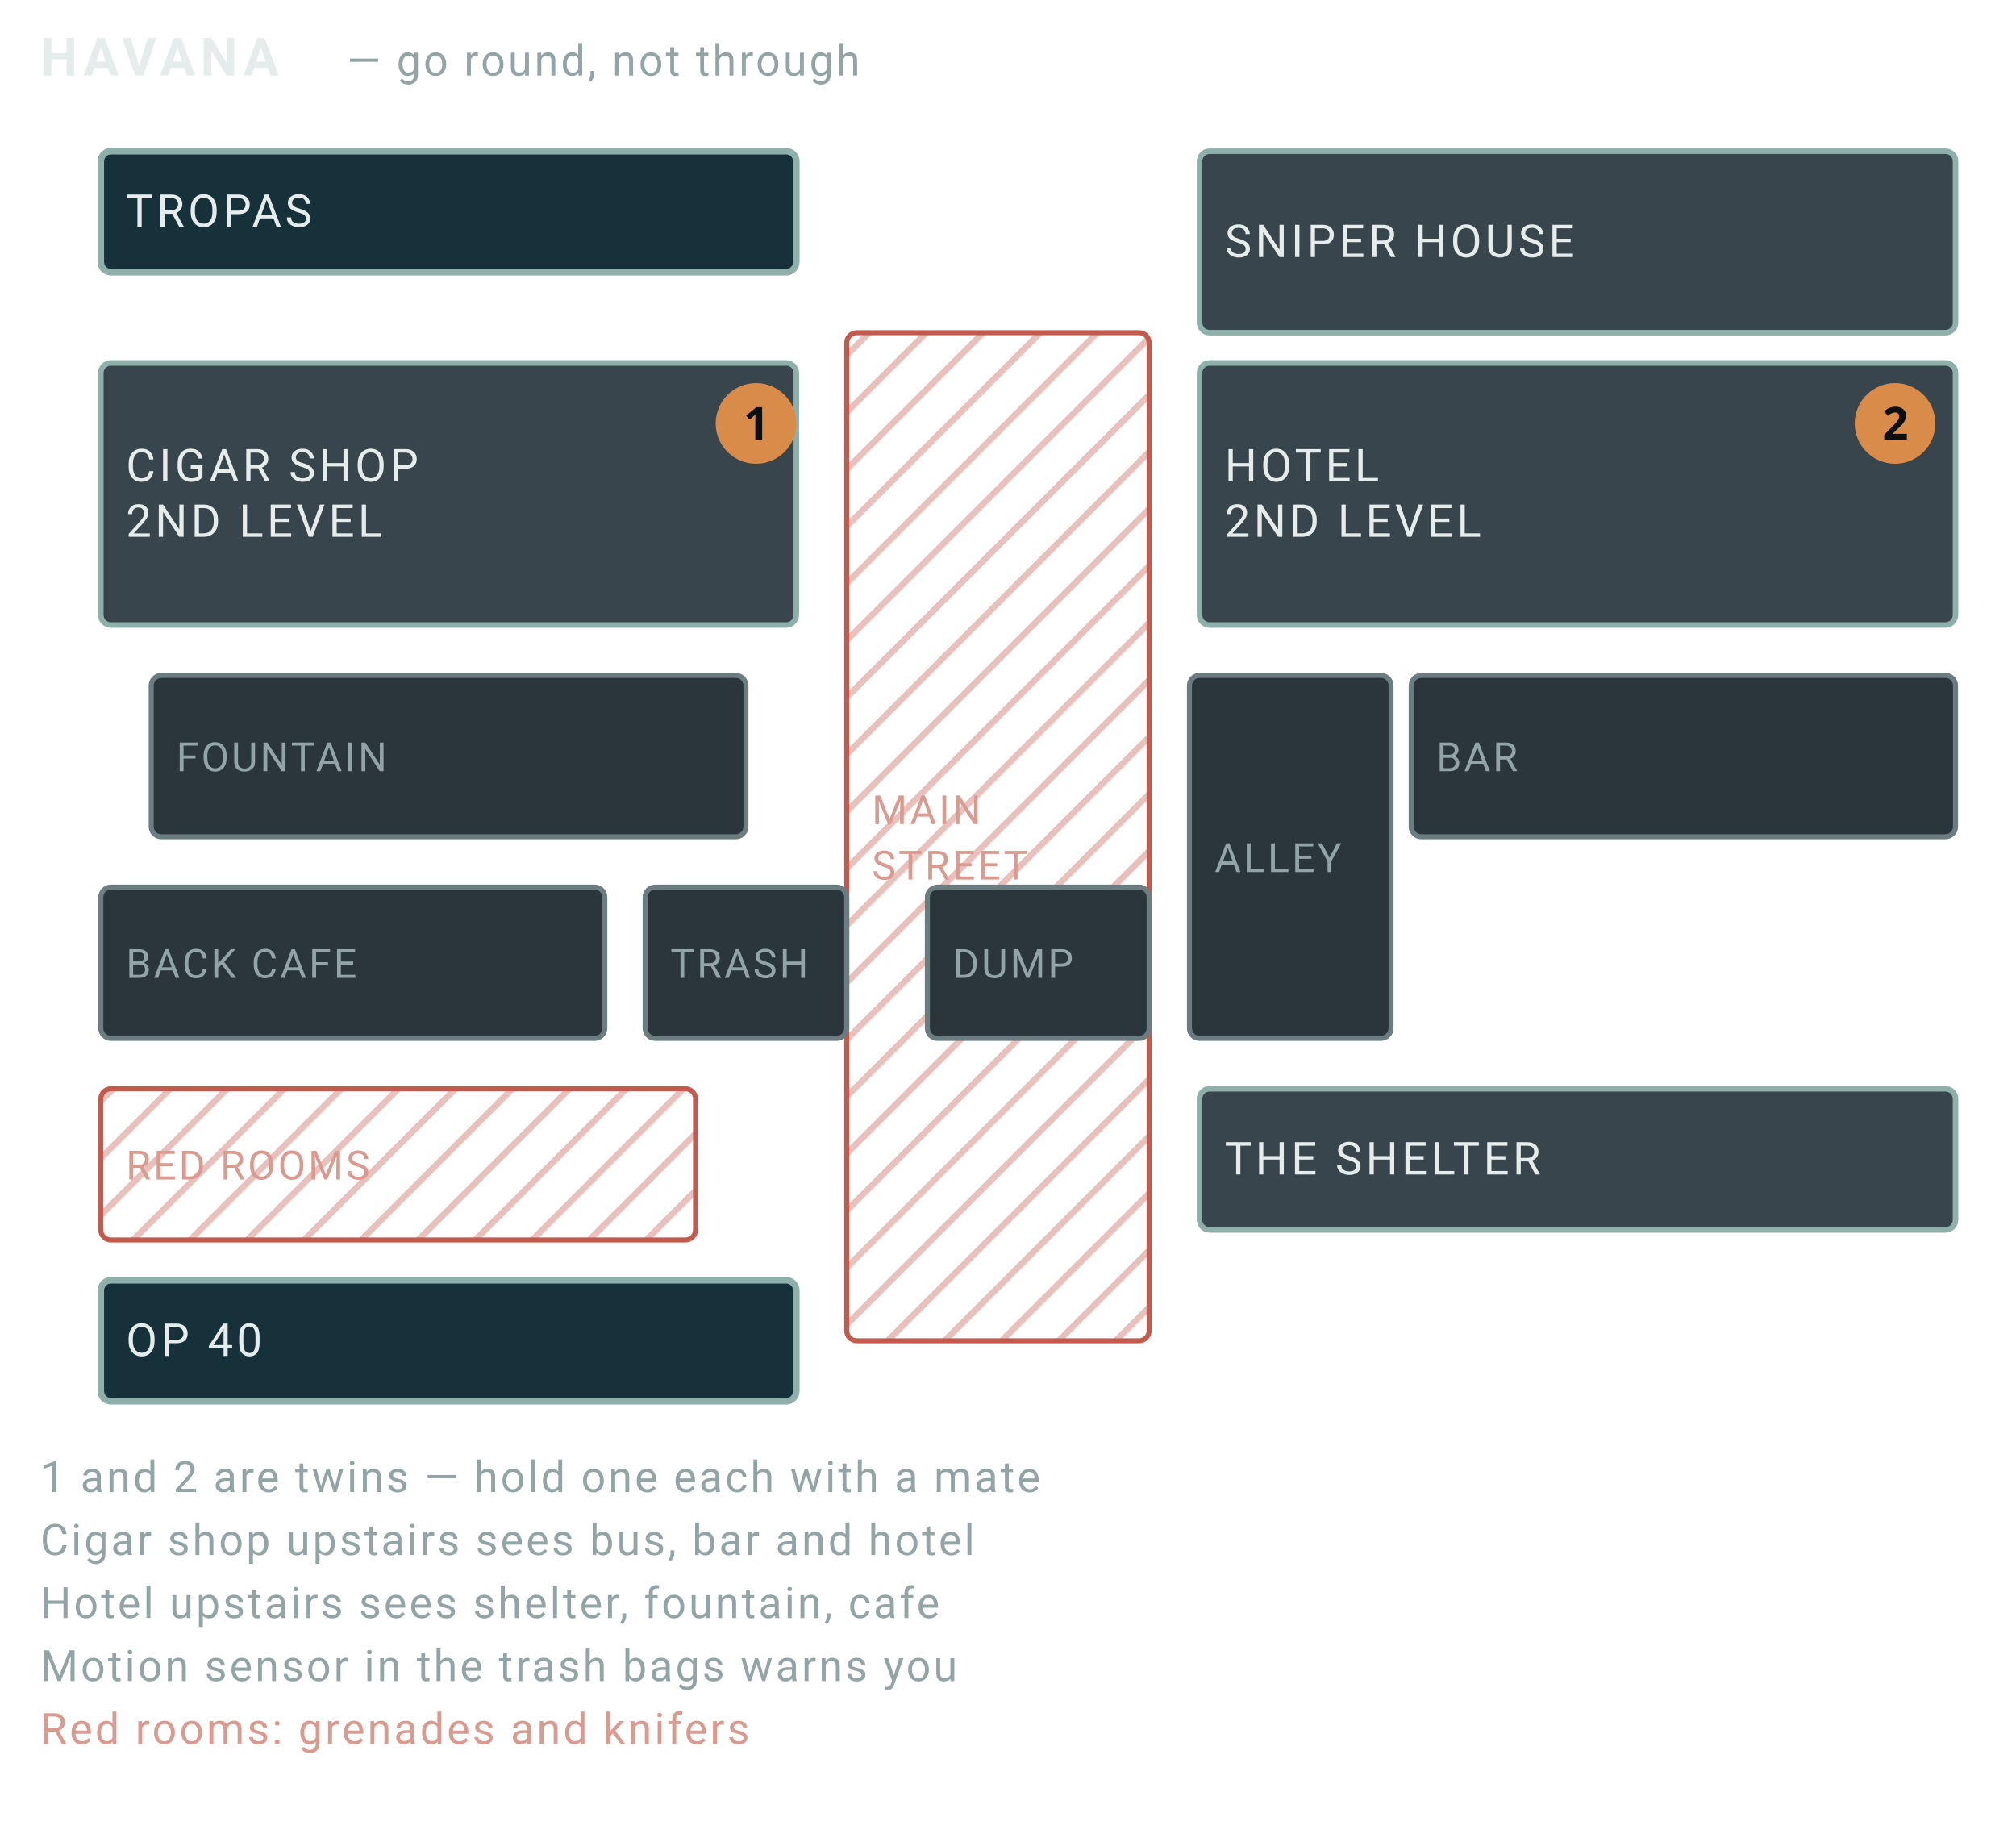
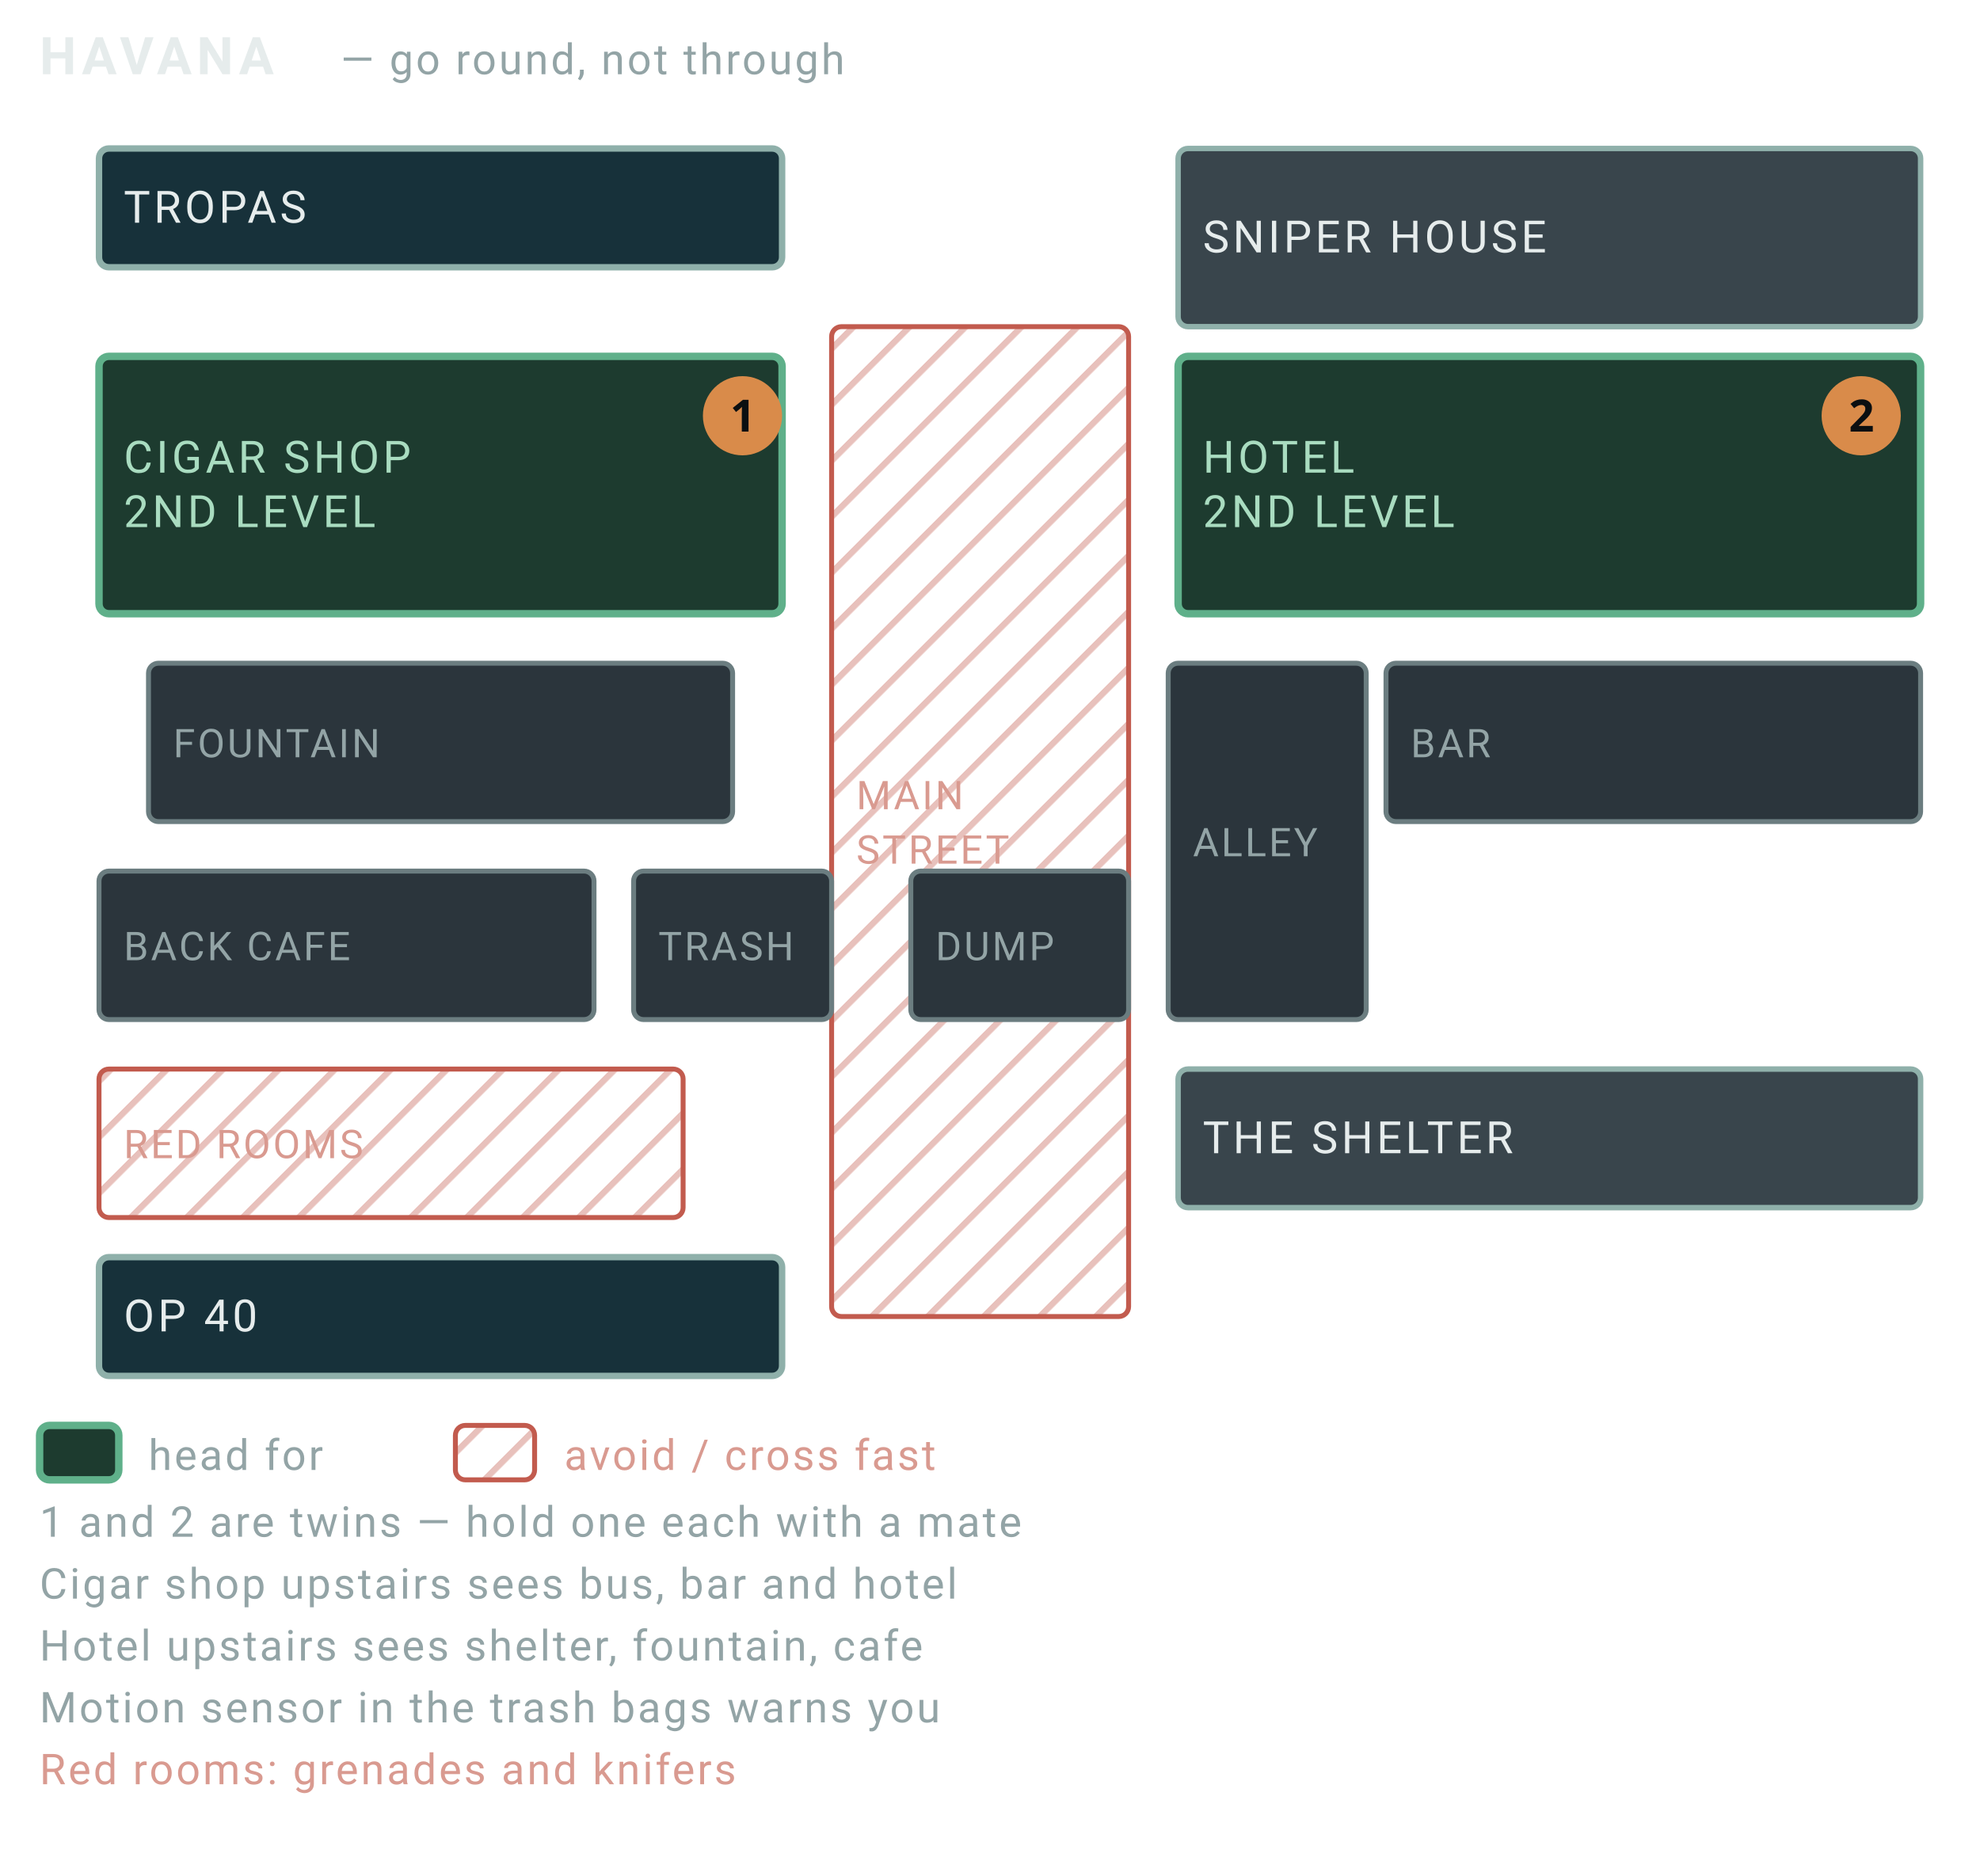
- <svg xmlns="http://www.w3.org/2000/svg" width="400" height="364.5" viewBox="0 0 400 364.5" role="img" aria-label="Havana tactical schematic, traced from the in-game minimap.">
+ <svg xmlns="http://www.w3.org/2000/svg" width="400" height="379" viewBox="0 0 400 379" role="img" aria-label="Havana tactical schematic, traced from the in-game minimap.">
  <defs>
    <pattern id="hz" width="8" height="8" patternTransform="rotate(45)" patternUnits="userSpaceOnUse">
      <line x1="0" y1="0" x2="0" y2="8" stroke="#c25b4e" stroke-width="2.5" opacity="0.38" />
    </pattern>
    <style>
.terr{fill:#1b2429;stroke:#55636e;stroke-width:1.4}
.b{fill:#39454c;stroke:#8fb0aa;stroke-width:1.1}
.s{fill:#2b353c;stroke:#6b7d80;stroke-width:1}
.sp{fill:#17313a;stroke:#8fb0aa;stroke-width:1.3}
.rock{fill:#333f45;stroke:#7d8f92;stroke-width:0.9}
.water{fill:#24343c;stroke:#8fb0aa;stroke-width:1}
.hot{fill:url(#hz);stroke:#c25b4e;stroke-width:1}
.lbl{fill:#e6ecec;font-family:ui-sans-serif,system-ui,'Segoe UI',Roboto,sans-serif;
     font-size:9.0px;letter-spacing:0.7px}
.lbl2{fill:#93a4a6;font-family:ui-sans-serif,system-ui,'Segoe UI',Roboto,sans-serif;
      font-size:8.0px;letter-spacing:0.5px}
.hotlbl{fill:#d99a90;font-family:ui-sans-serif,system-ui,'Segoe UI',Roboto,sans-serif;
        font-size:8.0px;letter-spacing:0.5px}
.ttl{fill:#e6ecec;font-family:ui-sans-serif,system-ui,'Segoe UI',Roboto,sans-serif;
     font-size:10.5px;letter-spacing:1.0px;font-weight:600}
.key{fill:#93a4a6;font-family:ui-sans-serif,system-ui,'Segoe UI',Roboto,sans-serif;
     font-size:8.6px;letter-spacing:0.5px}
.keyhot{fill:#d99a90;font-family:ui-sans-serif,system-ui,'Segoe UI',Roboto,sans-serif;
        font-size:8.6px;letter-spacing:0.5px}
.pin{fill:#d98b4a}
.pinn{fill:#0b0f11;font-family:ui-sans-serif,system-ui,sans-serif;font-size:9px;font-weight:700}
.link{stroke:#55636e;stroke-width:1.3;fill:none;stroke-dasharray:3 3}
+ 
+ .go{fill:#1d3b2f;stroke:#5fb08a;stroke-width:1.5}
+ .golbl{fill:#a9dcc0;font-family:ui-sans-serif,system-ui,'Segoe UI',Roboto,sans-serif;
+        font-size:9px;letter-spacing:0.7px}
</style>
  </defs>
  <text class="ttl" x="8" y="15">HAVANA</text>
  <text class="key" x="68.84" y="15">— go round, not through</text>
  <rect class="hot" x="168" y="66" width="60" height="200" rx="2" />
  <text class="hotlbl" x="173" y="163.5">MAIN</text>
  <text class="hotlbl" x="173" y="174.5">STREET</text>
  <rect class="sp" x="20" y="30" width="138" height="24" rx="2" />
  <text class="lbl" x="25" y="45">TROPAS</text>
  <rect class="b" x="238" y="30" width="150" height="36" rx="2" />
  <text class="lbl" x="243" y="51">SNIPER HOUSE</text>
-   <rect class="b" x="20" y="72" width="138" height="52" rx="2" />
-   <text class="lbl" x="25" y="95.5">CIGAR SHOP</text>
-   <text class="lbl" x="25" y="106.5">2ND LEVEL</text>
-   <rect class="b" x="238" y="72" width="150" height="52" rx="2" />
-   <text class="lbl" x="243" y="95.5">HOTEL</text>
-   <text class="lbl" x="243" y="106.5">2ND LEVEL</text>
+   <rect class="go" x="20" y="72" width="138" height="52" rx="2" />
+   <text class="golbl" x="25" y="95.5">CIGAR SHOP</text>
+   <text class="golbl" x="25" y="106.5">2ND LEVEL</text>
+   <rect class="go" x="238" y="72" width="150" height="52" rx="2" />
+   <text class="golbl" x="243" y="95.5">HOTEL</text>
+   <text class="golbl" x="243" y="106.5">2ND LEVEL</text>
  <rect class="s" x="30" y="134" width="118" height="32" rx="2" />
  <text class="lbl2" x="35" y="153">FOUNTAIN</text>
  <rect class="s" x="20" y="176" width="100" height="30" rx="2" />
  <text class="lbl2" x="25" y="194">BACK CAFE</text>
  <rect class="s" x="128" y="176" width="40" height="30" rx="2" />
  <text class="lbl2" x="133" y="194">TRASH</text>
  <rect class="s" x="280" y="134" width="108" height="32" rx="2" />
  <text class="lbl2" x="285" y="153">BAR</text>
  <rect class="s" x="236" y="134" width="40" height="72" rx="2" />
  <text class="lbl2" x="241" y="173">ALLEY</text>
  <rect class="s" x="184" y="176" width="44" height="30" rx="2" />
  <text class="lbl2" x="189" y="194">DUMP</text>
  <rect class="b" x="238" y="216" width="150" height="28" rx="2" />
  <text class="lbl" x="243" y="233">THE SHELTER</text>
  <rect class="hot" x="20" y="216" width="118" height="30" rx="2" />
  <text class="hotlbl" x="25" y="234">RED ROOMS</text>
  <rect class="sp" x="20" y="254" width="138" height="24" rx="2" />
  <text class="lbl" x="25" y="269">OP 40</text>
  <circle class="pin" cx="150" cy="84" r="8" />
  <text class="pinn" x="147.5" y="87.2">1</text>
  <circle class="pin" cx="376" cy="84" r="8" />
  <text class="pinn" x="373.5" y="87.2">2</text>
-   <text class="key" x="8" y="296">1 and 2 are twins — hold one each with a mate</text>
-   <text class="key" x="8" y="308.5">Cigar shop upstairs sees bus, bar and hotel</text>
-   <text class="key" x="8" y="321">Hotel upstairs sees shelter, fountain, cafe</text>
-   <text class="key" x="8" y="333.5">Motion sensor in the trash bags warns you</text>
-   <text class="keyhot" x="8" y="346">Red rooms: grenades and knifers</text>
+   <rect class="go" x="8" y="288" width="16" height="11" rx="2" />
+   <text class="key" x="30" y="297">head for</text>
+   <rect class="hot" x="92" y="288" width="16" height="11" rx="2" />
+   <text class="keyhot" x="114" y="297">avoid / cross fast</text>
+   <text class="key" x="8" y="310.5">1 and 2 are twins — hold one each with a mate</text>
+   <text class="key" x="8" y="323">Cigar shop upstairs sees bus, bar and hotel</text>
+   <text class="key" x="8" y="335.5">Hotel upstairs sees shelter, fountain, cafe</text>
+   <text class="key" x="8" y="348">Motion sensor in the trash bags warns you</text>
+   <text class="keyhot" x="8" y="360.5">Red rooms: grenades and knifers</text>
</svg>
